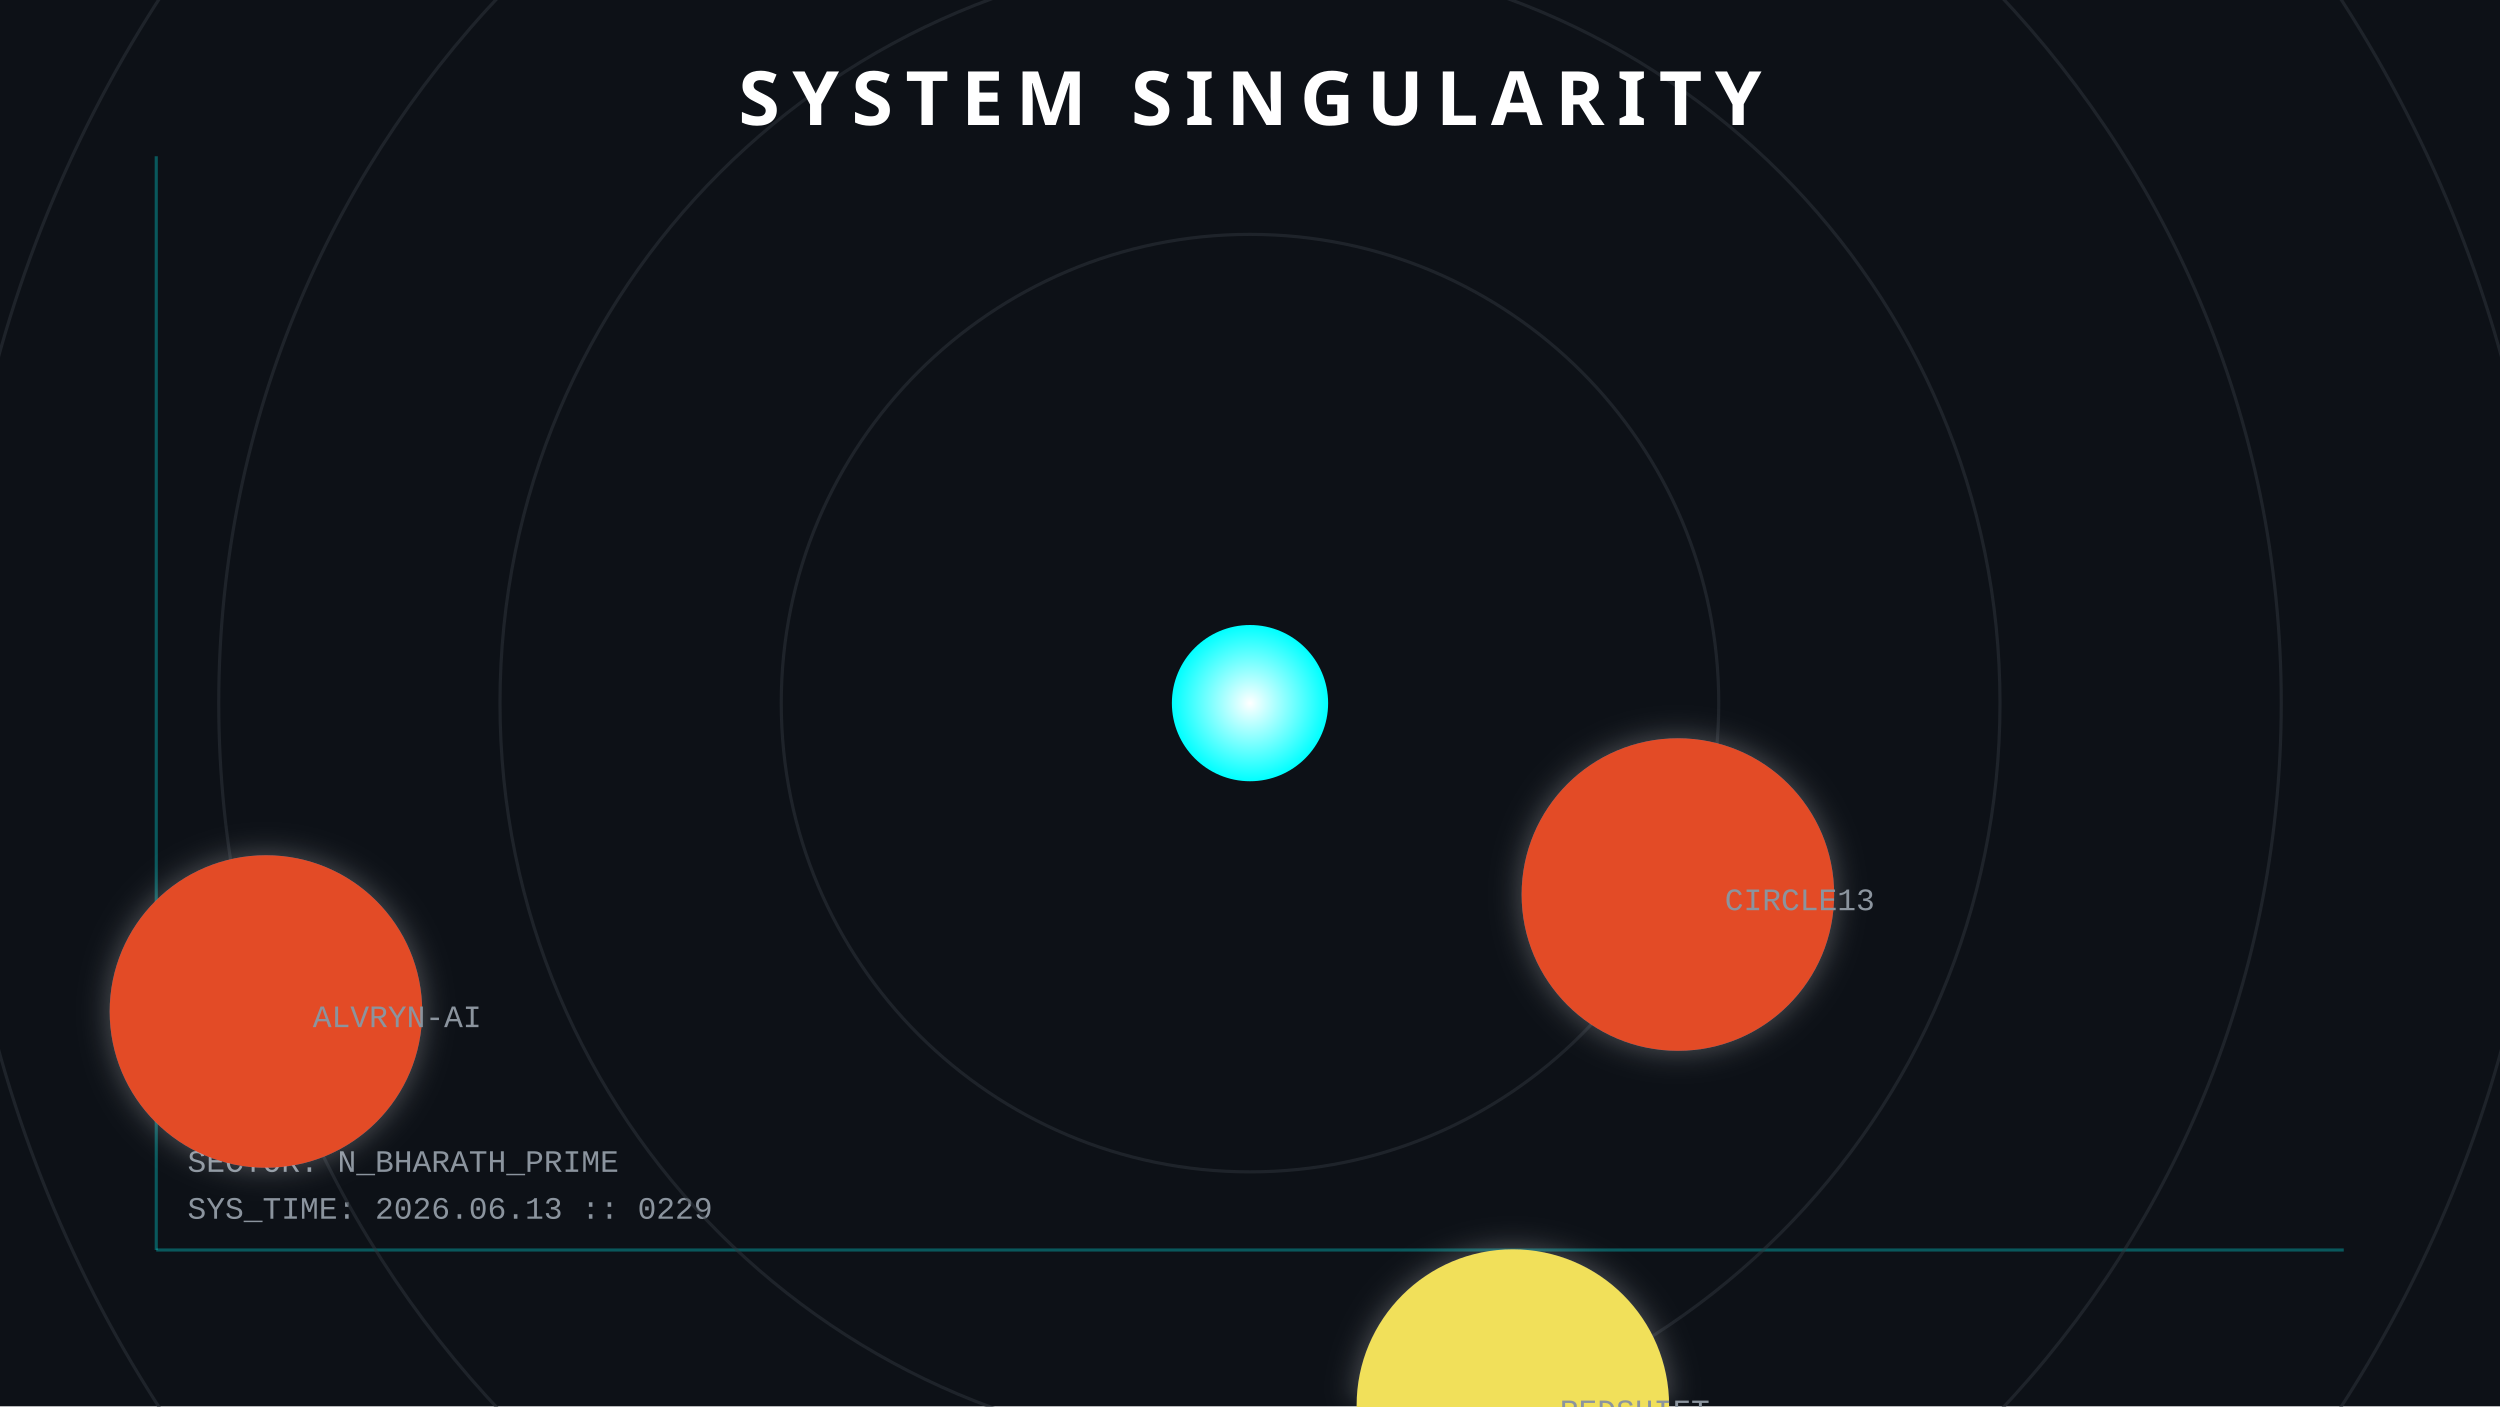
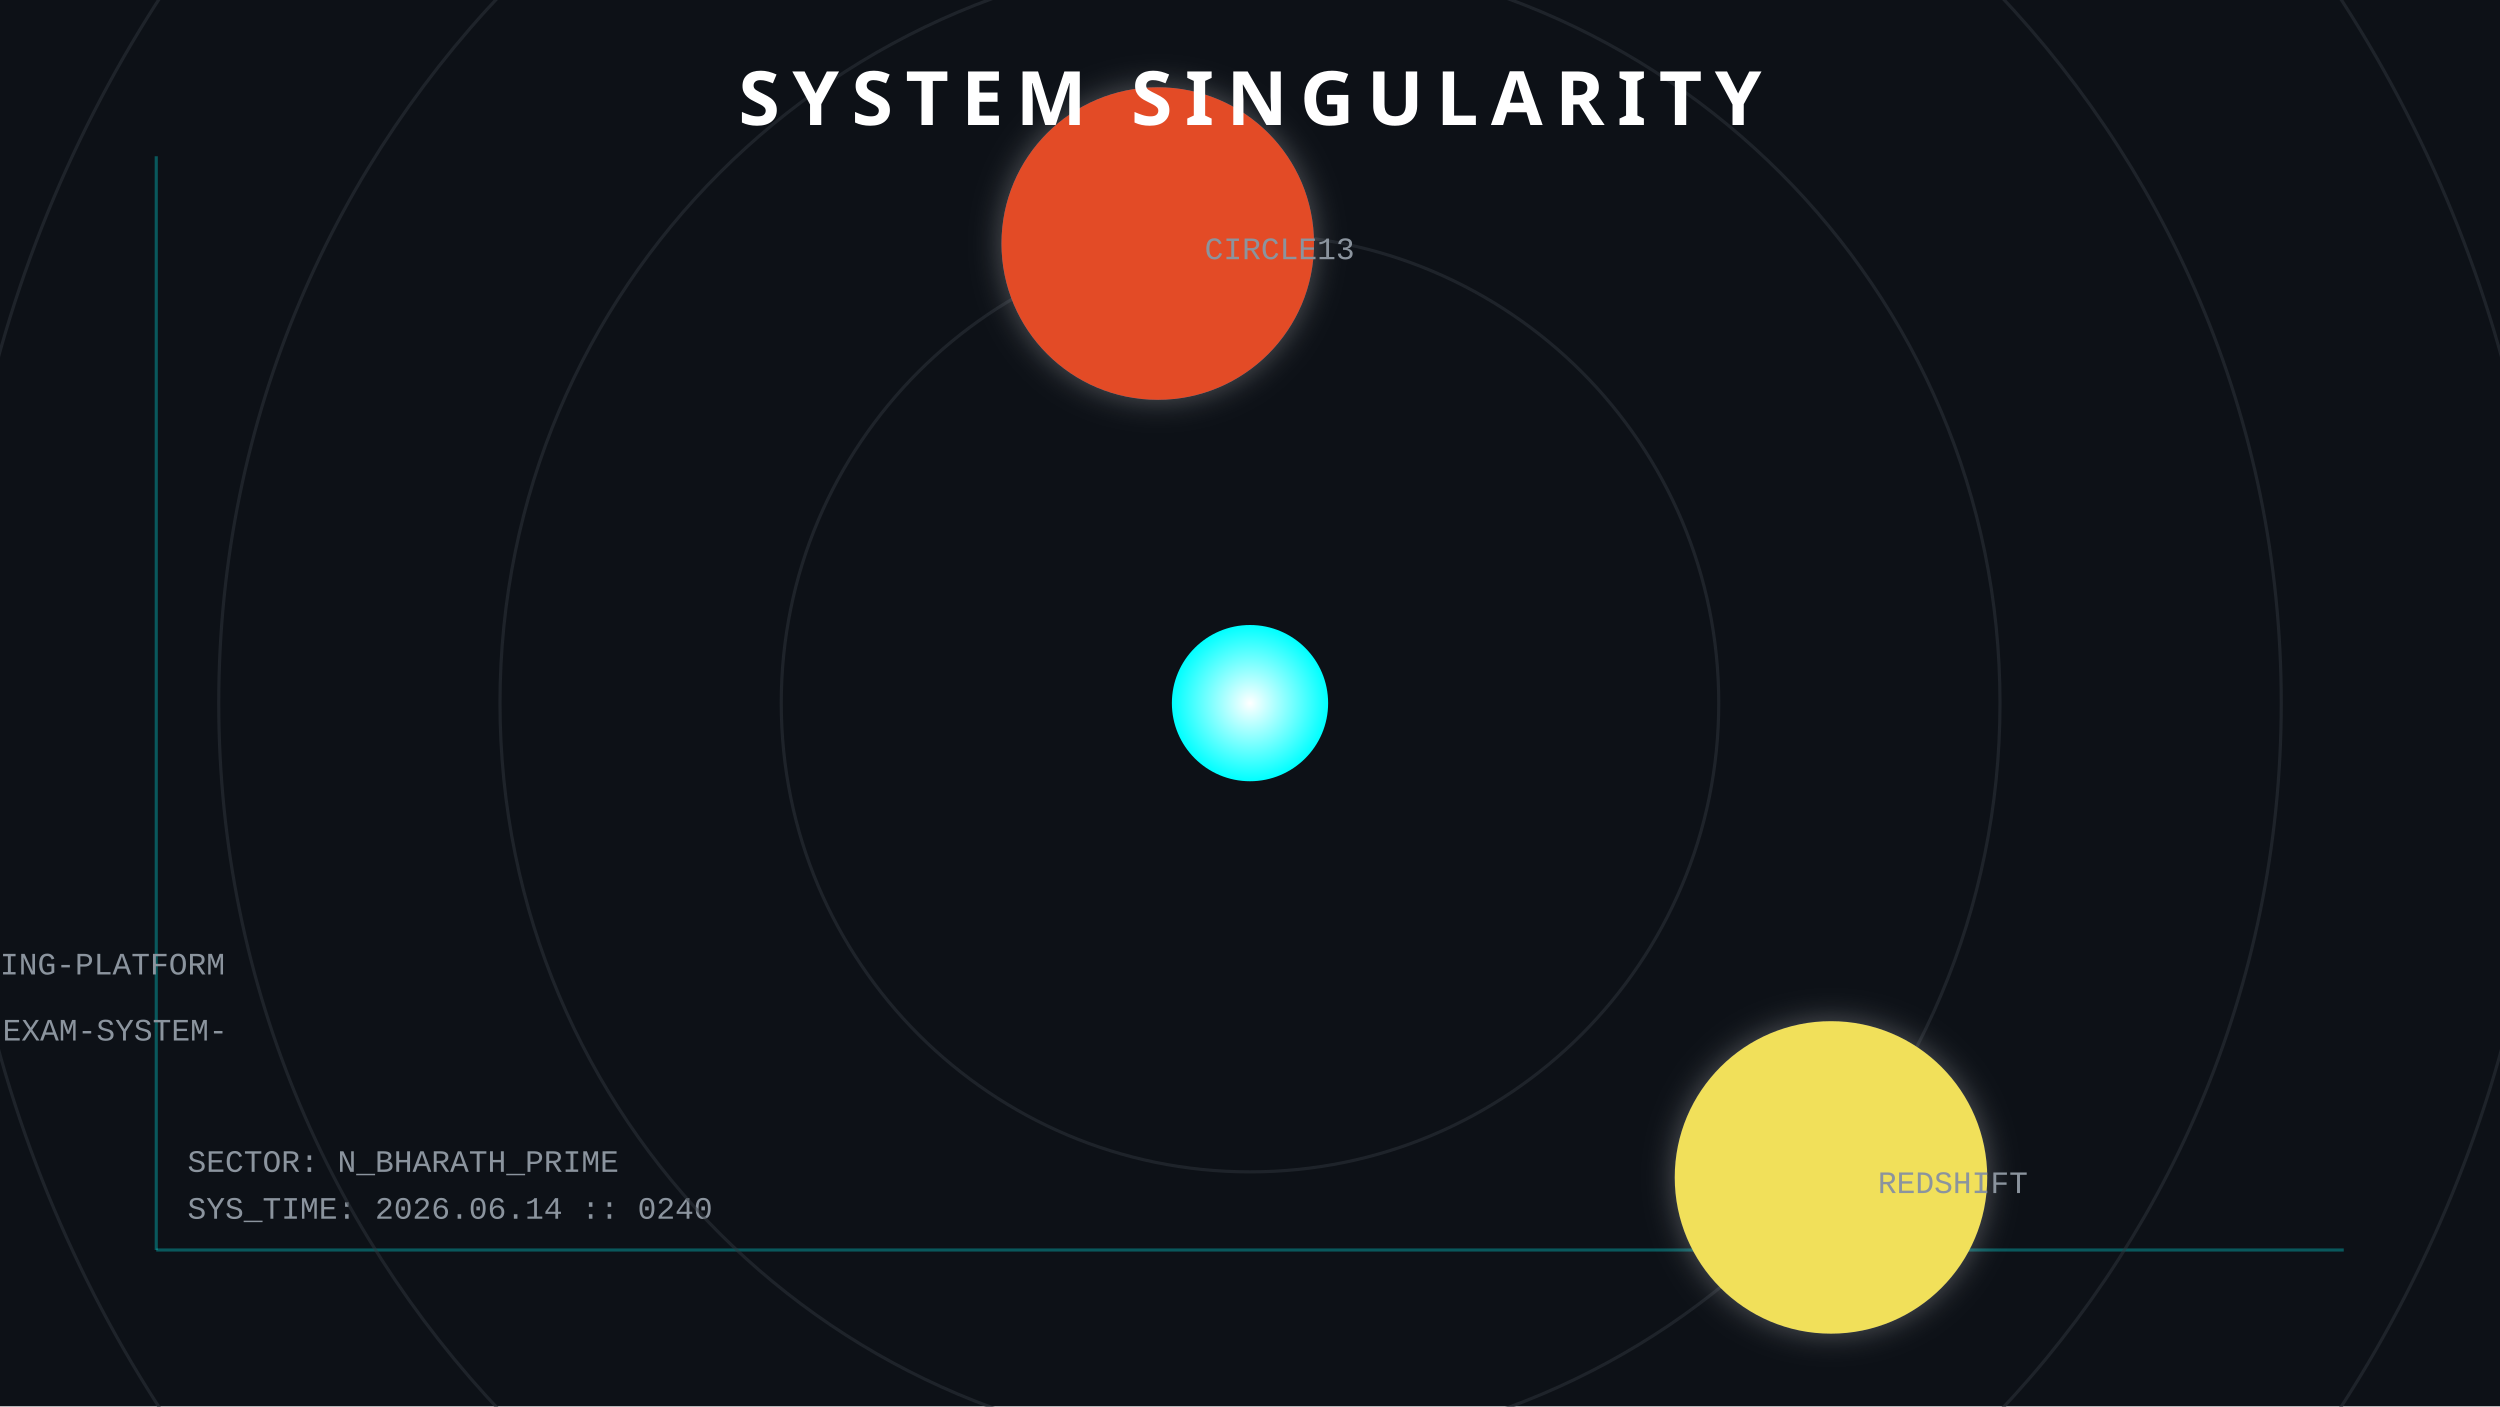
<svg xmlns="http://www.w3.org/2000/svg" width="800" height="450">
  <style>
        .orbit { fill: none; stroke: #30363d; stroke-width: 1; opacity: 0.5; }
        .planet { filter: drop-shadow(0 0 5px rgba(255,255,255,0.3)); }
        .text { font-family: 'Courier New', monospace; fill: #8b949e; font-size: 10px; }
        .title { font-family: sans-serif; fill: white; font-weight: bold; font-size: 24px; letter-spacing: 4px; }
        .hud-line { stroke: #00ffff; stroke-width: 1; opacity: 0.3; }
        
        /* ANIMATIONS */
        @keyframes pulse { 0% { r: 25; opacity: 0.8; } 50% { r: 30; opacity: 0.4; } 100% { r: 25; opacity: 0.8; } }
        .sun { animation: pulse 4s infinite; }
    </style>
  <rect width="100%" height="100%" fill="#0d1117" />
  <line x1="50" y1="50" x2="50" y2="400" class="hud-line" />
  <line x1="50" y1="400" x2="750" y2="400" class="hud-line" />
-   <text x="60" y="390" class="text">SYS_TIME: 2026.06.13 :: 0229</text>
+   <text x="60" y="390" class="text">SYS_TIME: 2026.06.14 :: 0240</text>
  <text x="60" y="375" class="text">SECTOR: N_BHARATH_PRIME</text>
  <circle cx="400" cy="225" r="25" fill="url(#grad1)" class="sun" />
  <defs>
    <radialGradient id="grad1" cx="50%" cy="50%" r="50%" fx="50%" fy="50%">
      <stop offset="0%" style="stop-color:white;stop-opacity:1" />
      <stop offset="100%" style="stop-color:#00ffff;stop-opacity:1" />
    </radialGradient>
  </defs>
  <circle cx="400" cy="225" r="150.0" class="orbit" />
-   <circle cx="536.923" cy="286.255" r="50" fill="#e34c26" class="planet" />
-   <text x="551.923" y="291.255" class="text" fill="white">CIRCLE13</text>
+   <circle cx="370.478" cy="77.934" r="50" fill="#e34c26" class="planet" />
+   <text x="385.478" y="82.934" class="text" fill="white">CIRCLE13</text>
  <circle cx="400" cy="225" r="240.0" class="orbit" />
-   <circle cx="484.115" cy="449.777" r="50" fill="#f1e05a" class="planet" />
-   <text x="499.115" y="454.777" class="text" fill="white">REDSHIFT</text>
+   <circle cx="585.916" cy="376.774" r="50" fill="#f1e05a" class="planet" />
+   <text x="600.916" y="381.774" class="text" fill="white">REDSHIFT</text>
  <circle cx="400" cy="225" r="330.0" class="orbit" />
-   <circle cx="85.1" cy="323.682" r="50" fill="#e34c26" class="planet" />
-   <text x="100.1" y="328.682" class="text" fill="white">ALVRYN-AI</text>
+   <circle cx="545.417" cy="-71.233" r="50" fill="#e34c26" class="planet" />
+   <text x="560.417" y="-66.233" class="text" fill="white">ALVRYN-AI</text>
  <circle cx="400" cy="225" r="415.422" class="orbit" />
-   <circle cx="268.382" cy="619.021" r="46.948" fill="#f1e05a" class="planet" />
-   <text x="283.382" y="624.021" class="text" fill="white">DRIFT-CIRCLE13</text>
+   <circle cx="476.151" cy="633.383" r="46.948" fill="#f1e05a" class="planet" />
+   <text x="491.151" y="638.383" class="text" fill="white">DRIFT-CIRCLE13</text>
  <circle cx="400" cy="225" r="461.81" class="orbit" />
-   <circle cx="649.624" cy="-163.53" r="20.925" fill="#2b7489" class="planet" />
-   <text x="664.624" y="-158.53" class="text" fill="white">DSATM-EXAM-SYSTEM-</text>
-   <circle cx="400" cy="225" r="504.95" class="orbit" />
-   <circle cx="670.546" cy="651.355" r="18.76" fill="#8b949e" class="planet" />
-   <text x="685.546" y="656.355" class="text" fill="white">NBHARATH1306</text>
-   <circle cx="400" cy="225" r="547.182" class="orbit" />
-   <circle cx="400.329" cy="-322.182" r="18.155" fill="#e34c26" class="planet" />
-   <text x="415.329" y="-317.182" class="text" fill="white">WEBSITE-EQUDATOR-TRADING-PLATFORM</text>
-   <circle cx="400" cy="225" r="578.014" class="orbit" />
-   <circle cx="-169.656" cy="322.944" r="10.555" fill="#8b949e" class="planet" />
-   <text x="-154.656" y="327.944" class="text" fill="white">FLASK</text>
-   <circle cx="400" cy="225" r="608.288" class="orbit" />
-   <circle cx="870.39" cy="-160.677" r="10.182" fill="#8b949e" class="planet" />
-   <text x="885.39" y="-155.677" class="text" fill="white">HCF-INTERNSHIP</text>
-   <circle cx="400" cy="225" r="637.157" class="orbit" />
-   <circle cx="-221.652" cy="364.706" r="9.246" fill="#8b949e" class="planet" />
+   <circle cx="-50.184" cy="327.967" r="20.925" fill="#2b7489" class="planet" />
+   <text x="-35.184" y="332.967" class="text" fill="white">DSATM-EXAM-SYSTEM-</text>
+   <circle cx="400" cy="225" r="504.951" class="orbit" />
+   <circle cx="805.54" cy="525.854" r="18.761" fill="#8b949e" class="planet" />
+   <text x="820.54" y="530.854" class="text" fill="white">NBHARATH1306</text>
+   <circle cx="400" cy="225" r="547.183" class="orbit" />
+   <circle cx="-141.029" cy="306.836" r="18.155" fill="#e34c26" class="planet" />
+   <text x="-126.029" y="311.836" class="text" fill="white">WEBSITE-EQUDATOR-TRADING-PLATFORM</text>
+   <circle cx="400" cy="225" r="578.016" class="orbit" />
+   <circle cx="-19.379" cy="622.774" r="10.555" fill="#8b949e" class="planet" />
+   <text x="-4.379" y="627.774" class="text" fill="white">FLASK</text>
+   <circle cx="400" cy="225" r="608.289" class="orbit" />
+   <circle cx="114.264" cy="-312.001" r="10.182" fill="#8b949e" class="planet" />
+   <text x="129.264" y="-307.001" class="text" fill="white">HCF-INTERNSHIP</text>
+   <circle cx="400" cy="225" r="637.158" class="orbit" />
+   <circle cx="658.279" cy="807.462" r="9.246" fill="#8b949e" class="planet" />
  <text x="400" y="40" text-anchor="middle" class="title">SYSTEM SINGULARITY</text>
</svg>
